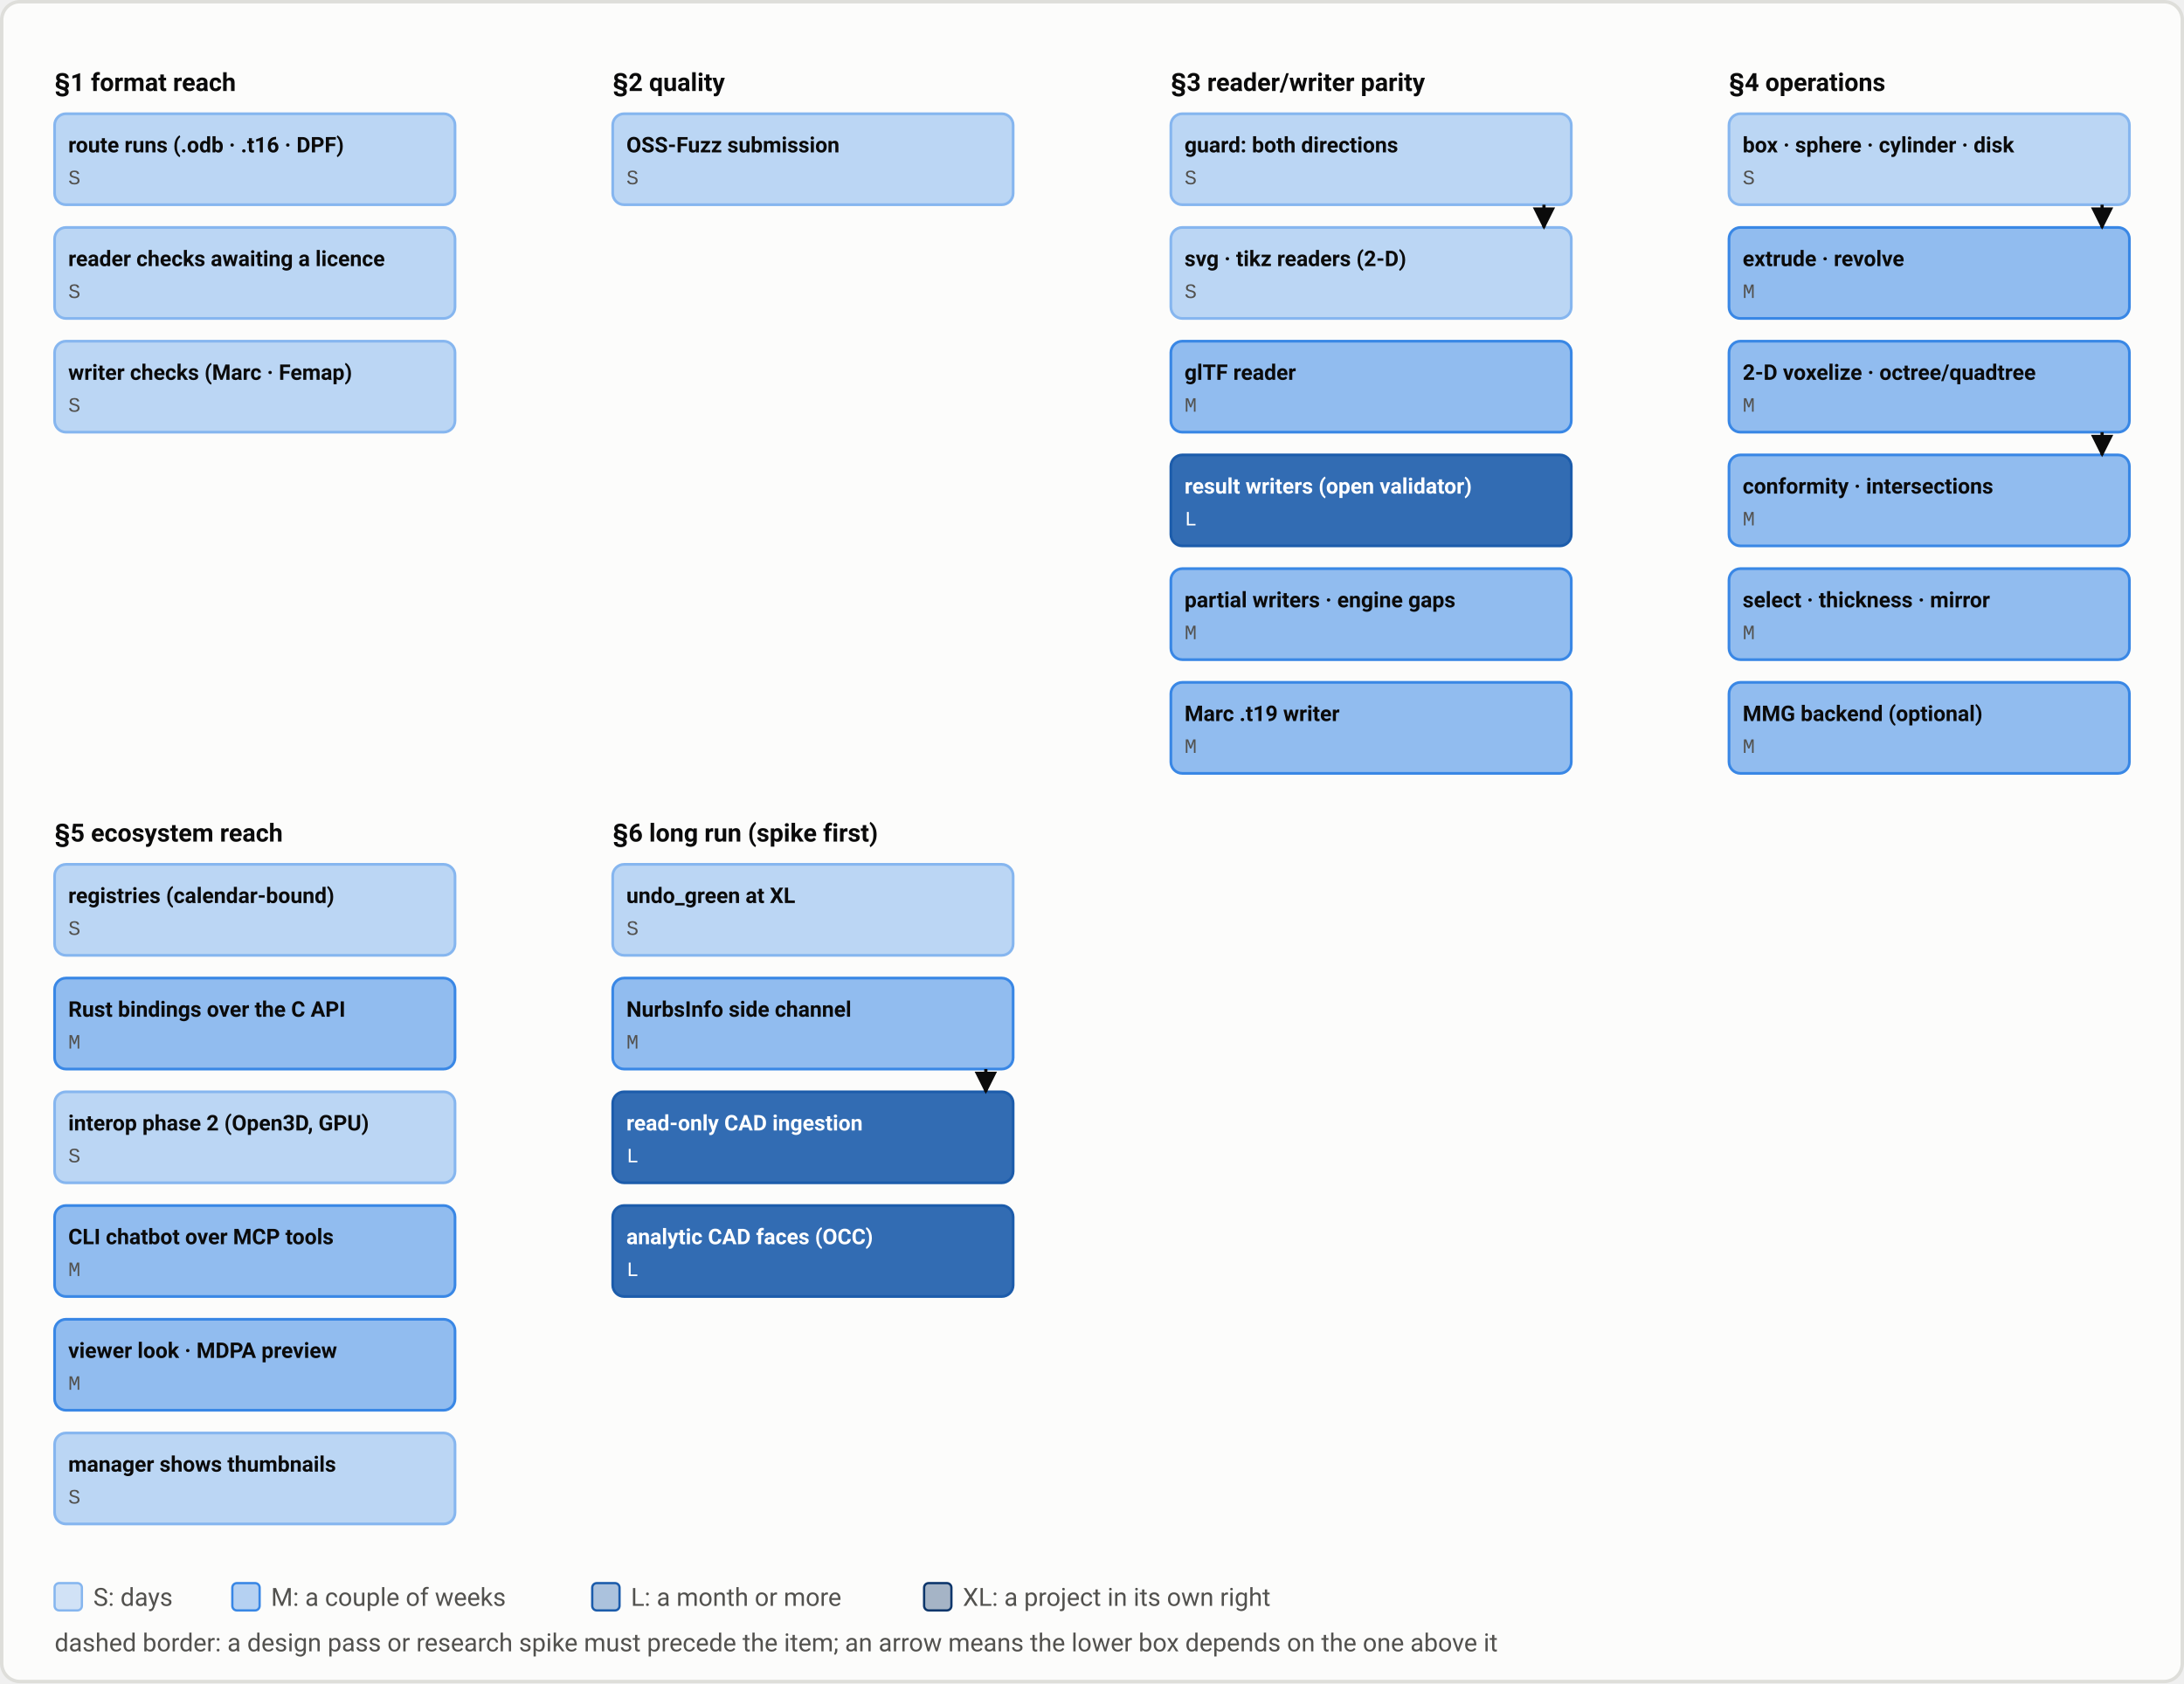
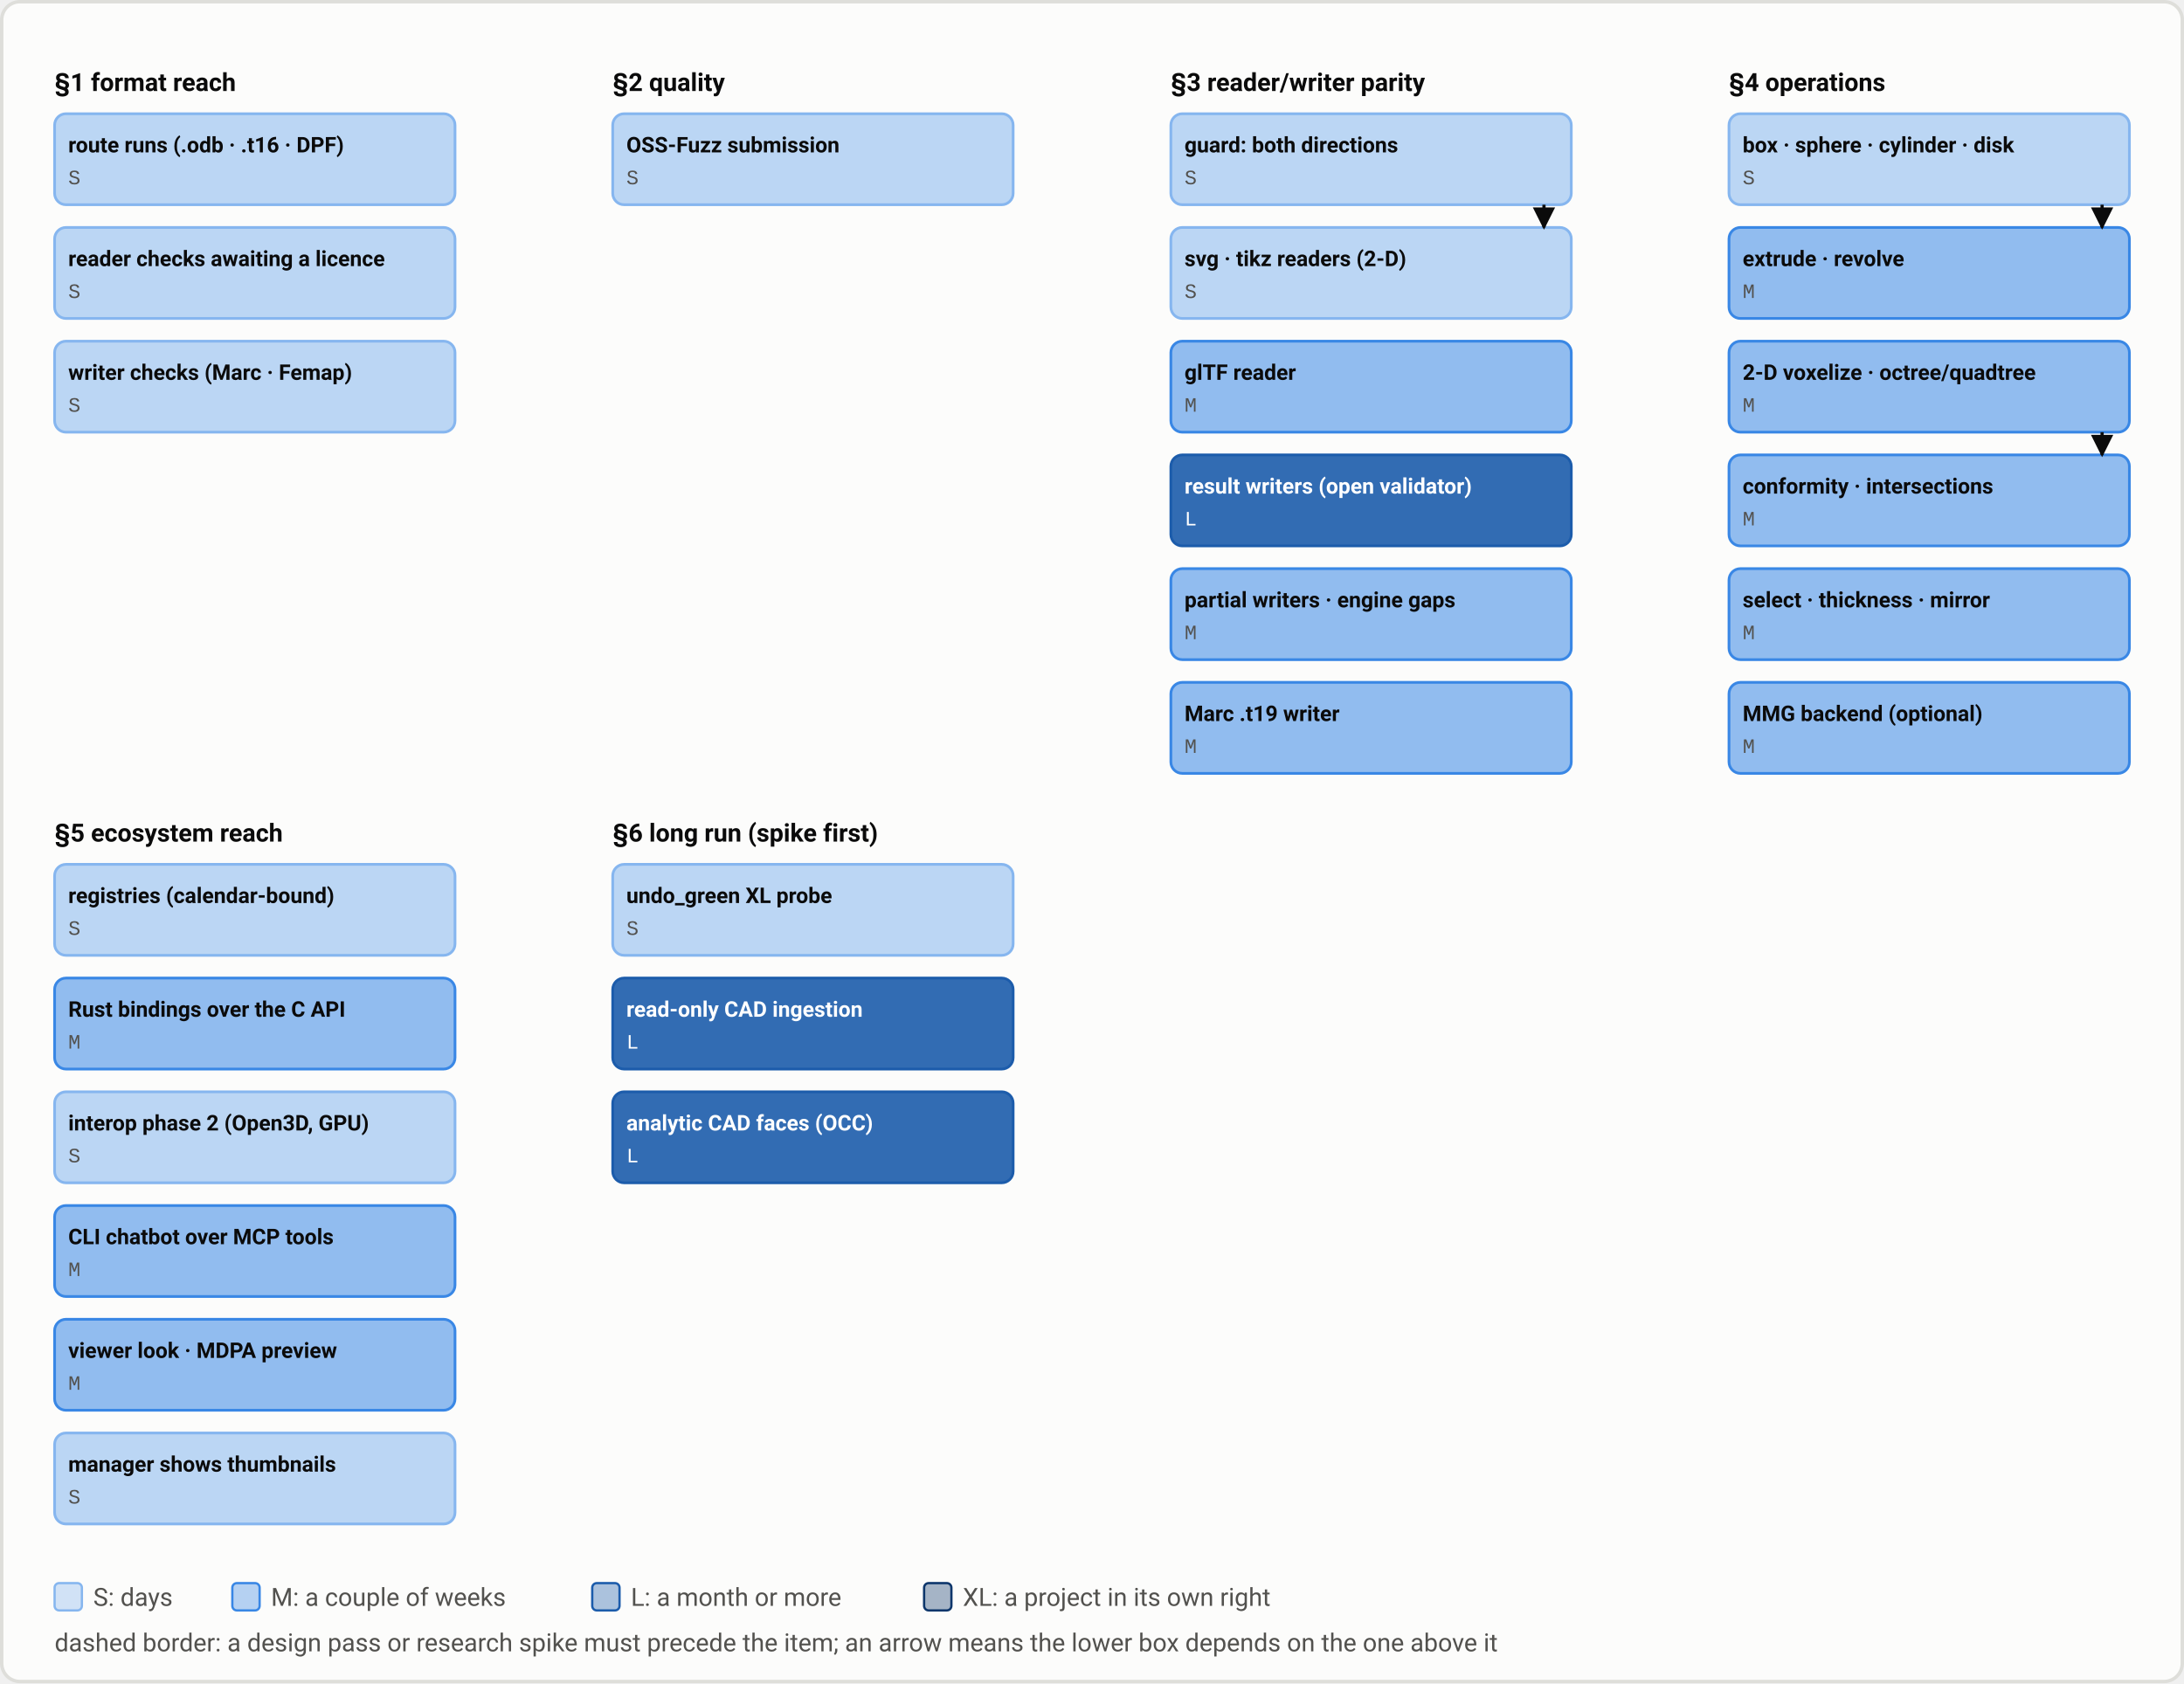
<svg xmlns="http://www.w3.org/2000/svg" viewBox="0 0 960 740" width="960" height="740" font-family="system-ui, -apple-system, 'Segoe UI', Roboto, sans-serif" role="img" aria-label="The roadmap at a glance: open items by section, in recommended order, shaded by effort">
  <defs>
    <marker id="arrow-0b0b0b" viewBox="0 0 10 10" refX="9" refY="5" markerWidth="7" markerHeight="7" orient="auto-start-reverse">
      <path d="M 0 0 L 10 5 L 0 10 z" fill="#0b0b0b" />
    </marker>
  </defs>
  <rect x="0.75" y="0.75" width="958.5" height="738.5" rx="8" fill="#fcfcfb" stroke="#dededa" stroke-width="1.5" />
  <text x="24" y="40" font-family="system-ui, -apple-system, 'Segoe UI', Roboto, sans-serif" font-size="11" font-weight="700" fill="#0b0b0b">§1 format reach</text>
  <rect x="24" y="50" width="176" height="40" rx="5" fill="#86b6ef" fill-opacity="0.55" stroke="#86b6ef" stroke-width="1.2" />
  <text x="30" y="67" font-family="system-ui, -apple-system, 'Segoe UI', Roboto, sans-serif" font-size="9.5" font-weight="600" fill="#0b0b0b">route runs (.odb · .t16 · DPF)</text>
  <text x="30" y="81" font-family="ui-monospace, SFMono-Regular, Menlo, Consolas, 'Liberation Mono', monospace" font-size="9" fill="#52514e">S</text>
  <rect x="24" y="100" width="176" height="40" rx="5" fill="#86b6ef" fill-opacity="0.55" stroke="#86b6ef" stroke-width="1.2" />
  <text x="30" y="117" font-family="system-ui, -apple-system, 'Segoe UI', Roboto, sans-serif" font-size="9.5" font-weight="600" fill="#0b0b0b">reader checks awaiting a licence</text>
  <text x="30" y="131" font-family="ui-monospace, SFMono-Regular, Menlo, Consolas, 'Liberation Mono', monospace" font-size="9" fill="#52514e">S</text>
  <rect x="24" y="150" width="176" height="40" rx="5" fill="#86b6ef" fill-opacity="0.55" stroke="#86b6ef" stroke-width="1.2" />
  <text x="30" y="167" font-family="system-ui, -apple-system, 'Segoe UI', Roboto, sans-serif" font-size="9.5" font-weight="600" fill="#0b0b0b">writer checks (Marc · Femap)</text>
  <text x="30" y="181" font-family="ui-monospace, SFMono-Regular, Menlo, Consolas, 'Liberation Mono', monospace" font-size="9" fill="#52514e">S</text>
  <text x="269.33" y="40" font-family="system-ui, -apple-system, 'Segoe UI', Roboto, sans-serif" font-size="11" font-weight="700" fill="#0b0b0b">§2 quality</text>
  <rect x="269.33" y="50" width="176" height="40" rx="5" fill="#86b6ef" fill-opacity="0.55" stroke="#86b6ef" stroke-width="1.2" />
  <text x="275.33" y="67" font-family="system-ui, -apple-system, 'Segoe UI', Roboto, sans-serif" font-size="9.5" font-weight="600" fill="#0b0b0b">OSS-Fuzz submission</text>
  <text x="275.33" y="81" font-family="ui-monospace, SFMono-Regular, Menlo, Consolas, 'Liberation Mono', monospace" font-size="9" fill="#52514e">S</text>
  <text x="514.67" y="40" font-family="system-ui, -apple-system, 'Segoe UI', Roboto, sans-serif" font-size="11" font-weight="700" fill="#0b0b0b">§3 reader/writer parity</text>
  <rect x="514.67" y="50" width="176" height="40" rx="5" fill="#86b6ef" fill-opacity="0.55" stroke="#86b6ef" stroke-width="1.2" />
  <text x="520.67" y="67" font-family="system-ui, -apple-system, 'Segoe UI', Roboto, sans-serif" font-size="9.5" font-weight="600" fill="#0b0b0b">guard: both directions</text>
  <text x="520.67" y="81" font-family="ui-monospace, SFMono-Regular, Menlo, Consolas, 'Liberation Mono', monospace" font-size="9" fill="#52514e">S</text>
  <rect x="514.67" y="100" width="176" height="40" rx="5" fill="#86b6ef" fill-opacity="0.55" stroke="#86b6ef" stroke-width="1.2" />
  <text x="520.67" y="117" font-family="system-ui, -apple-system, 'Segoe UI', Roboto, sans-serif" font-size="9.5" font-weight="600" fill="#0b0b0b">svg · tikz readers (2-D)</text>
  <text x="520.67" y="131" font-family="ui-monospace, SFMono-Regular, Menlo, Consolas, 'Liberation Mono', monospace" font-size="9" fill="#52514e">S</text>
  <rect x="514.67" y="150" width="176" height="40" rx="5" fill="#3987e5" fill-opacity="0.55" stroke="#3987e5" stroke-width="1.2" />
  <text x="520.67" y="167" font-family="system-ui, -apple-system, 'Segoe UI', Roboto, sans-serif" font-size="9.5" font-weight="600" fill="#0b0b0b">glTF reader</text>
  <text x="520.67" y="181" font-family="ui-monospace, SFMono-Regular, Menlo, Consolas, 'Liberation Mono', monospace" font-size="9" fill="#52514e">M</text>
  <rect x="514.67" y="200" width="176" height="40" rx="5" fill="#1c5cab" fill-opacity="0.9" stroke="#1c5cab" stroke-width="1.2" />
  <text x="520.67" y="217" font-family="system-ui, -apple-system, 'Segoe UI', Roboto, sans-serif" font-size="9.5" font-weight="600" fill="#ffffff">result writers (open validator)</text>
  <text x="520.67" y="231" font-family="ui-monospace, SFMono-Regular, Menlo, Consolas, 'Liberation Mono', monospace" font-size="9" fill="#ffffff">L</text>
  <rect x="514.67" y="250" width="176" height="40" rx="5" fill="#3987e5" fill-opacity="0.55" stroke="#3987e5" stroke-width="1.2" />
  <text x="520.67" y="267" font-family="system-ui, -apple-system, 'Segoe UI', Roboto, sans-serif" font-size="9.5" font-weight="600" fill="#0b0b0b">partial writers · engine gaps</text>
  <text x="520.67" y="281" font-family="ui-monospace, SFMono-Regular, Menlo, Consolas, 'Liberation Mono', monospace" font-size="9" fill="#52514e">M</text>
  <rect x="514.67" y="300" width="176" height="40" rx="5" fill="#3987e5" fill-opacity="0.55" stroke="#3987e5" stroke-width="1.2" />
  <text x="520.67" y="317" font-family="system-ui, -apple-system, 'Segoe UI', Roboto, sans-serif" font-size="9.5" font-weight="600" fill="#0b0b0b">Marc .t19 writer</text>
  <text x="520.67" y="331" font-family="ui-monospace, SFMono-Regular, Menlo, Consolas, 'Liberation Mono', monospace" font-size="9" fill="#52514e">M</text>
  <line x1="678.67" y1="90" x2="678.67" y2="100" stroke="#0b0b0b" stroke-width="1.4" marker-end="url(#arrow-0b0b0b)" />
  <text x="760" y="40" font-family="system-ui, -apple-system, 'Segoe UI', Roboto, sans-serif" font-size="11" font-weight="700" fill="#0b0b0b">§4 operations</text>
  <rect x="760" y="50" width="176" height="40" rx="5" fill="#86b6ef" fill-opacity="0.55" stroke="#86b6ef" stroke-width="1.2" />
  <text x="766" y="67" font-family="system-ui, -apple-system, 'Segoe UI', Roboto, sans-serif" font-size="9.5" font-weight="600" fill="#0b0b0b">box · sphere · cylinder · disk</text>
  <text x="766" y="81" font-family="ui-monospace, SFMono-Regular, Menlo, Consolas, 'Liberation Mono', monospace" font-size="9" fill="#52514e">S</text>
  <rect x="760" y="100" width="176" height="40" rx="5" fill="#3987e5" fill-opacity="0.55" stroke="#3987e5" stroke-width="1.2" />
  <text x="766" y="117" font-family="system-ui, -apple-system, 'Segoe UI', Roboto, sans-serif" font-size="9.5" font-weight="600" fill="#0b0b0b">extrude · revolve</text>
  <text x="766" y="131" font-family="ui-monospace, SFMono-Regular, Menlo, Consolas, 'Liberation Mono', monospace" font-size="9" fill="#52514e">M</text>
  <rect x="760" y="150" width="176" height="40" rx="5" fill="#3987e5" fill-opacity="0.55" stroke="#3987e5" stroke-width="1.2" />
  <text x="766" y="167" font-family="system-ui, -apple-system, 'Segoe UI', Roboto, sans-serif" font-size="9.5" font-weight="600" fill="#0b0b0b">2-D voxelize · octree/quadtree</text>
  <text x="766" y="181" font-family="ui-monospace, SFMono-Regular, Menlo, Consolas, 'Liberation Mono', monospace" font-size="9" fill="#52514e">M</text>
  <rect x="760" y="200" width="176" height="40" rx="5" fill="#3987e5" fill-opacity="0.55" stroke="#3987e5" stroke-width="1.2" />
  <text x="766" y="217" font-family="system-ui, -apple-system, 'Segoe UI', Roboto, sans-serif" font-size="9.5" font-weight="600" fill="#0b0b0b">conformity · intersections</text>
  <text x="766" y="231" font-family="ui-monospace, SFMono-Regular, Menlo, Consolas, 'Liberation Mono', monospace" font-size="9" fill="#52514e">M</text>
  <rect x="760" y="250" width="176" height="40" rx="5" fill="#3987e5" fill-opacity="0.55" stroke="#3987e5" stroke-width="1.2" />
  <text x="766" y="267" font-family="system-ui, -apple-system, 'Segoe UI', Roboto, sans-serif" font-size="9.5" font-weight="600" fill="#0b0b0b">select · thickness · mirror</text>
  <text x="766" y="281" font-family="ui-monospace, SFMono-Regular, Menlo, Consolas, 'Liberation Mono', monospace" font-size="9" fill="#52514e">M</text>
  <rect x="760" y="300" width="176" height="40" rx="5" fill="#3987e5" fill-opacity="0.55" stroke="#3987e5" stroke-width="1.2" />
  <text x="766" y="317" font-family="system-ui, -apple-system, 'Segoe UI', Roboto, sans-serif" font-size="9.5" font-weight="600" fill="#0b0b0b">MMG backend (optional)</text>
  <text x="766" y="331" font-family="ui-monospace, SFMono-Regular, Menlo, Consolas, 'Liberation Mono', monospace" font-size="9" fill="#52514e">M</text>
  <line x1="924" y1="90" x2="924" y2="100" stroke="#0b0b0b" stroke-width="1.4" marker-end="url(#arrow-0b0b0b)" />
  <line x1="924" y1="190" x2="924" y2="200" stroke="#0b0b0b" stroke-width="1.4" marker-end="url(#arrow-0b0b0b)" />
  <text x="24" y="370" font-family="system-ui, -apple-system, 'Segoe UI', Roboto, sans-serif" font-size="11" font-weight="700" fill="#0b0b0b">§5 ecosystem reach</text>
  <rect x="24" y="380" width="176" height="40" rx="5" fill="#86b6ef" fill-opacity="0.55" stroke="#86b6ef" stroke-width="1.2" />
  <text x="30" y="397" font-family="system-ui, -apple-system, 'Segoe UI', Roboto, sans-serif" font-size="9.5" font-weight="600" fill="#0b0b0b">registries (calendar-bound)</text>
  <text x="30" y="411" font-family="ui-monospace, SFMono-Regular, Menlo, Consolas, 'Liberation Mono', monospace" font-size="9" fill="#52514e">S</text>
  <rect x="24" y="430" width="176" height="40" rx="5" fill="#3987e5" fill-opacity="0.55" stroke="#3987e5" stroke-width="1.2" />
  <text x="30" y="447" font-family="system-ui, -apple-system, 'Segoe UI', Roboto, sans-serif" font-size="9.5" font-weight="600" fill="#0b0b0b">Rust bindings over the C API</text>
  <text x="30" y="461" font-family="ui-monospace, SFMono-Regular, Menlo, Consolas, 'Liberation Mono', monospace" font-size="9" fill="#52514e">M</text>
  <rect x="24" y="480" width="176" height="40" rx="5" fill="#86b6ef" fill-opacity="0.55" stroke="#86b6ef" stroke-width="1.2" />
  <text x="30" y="497" font-family="system-ui, -apple-system, 'Segoe UI', Roboto, sans-serif" font-size="9.5" font-weight="600" fill="#0b0b0b">interop phase 2 (Open3D, GPU)</text>
  <text x="30" y="511" font-family="ui-monospace, SFMono-Regular, Menlo, Consolas, 'Liberation Mono', monospace" font-size="9" fill="#52514e">S</text>
  <rect x="24" y="530" width="176" height="40" rx="5" fill="#3987e5" fill-opacity="0.55" stroke="#3987e5" stroke-width="1.2" />
  <text x="30" y="547" font-family="system-ui, -apple-system, 'Segoe UI', Roboto, sans-serif" font-size="9.5" font-weight="600" fill="#0b0b0b">CLI chatbot over MCP tools</text>
  <text x="30" y="561" font-family="ui-monospace, SFMono-Regular, Menlo, Consolas, 'Liberation Mono', monospace" font-size="9" fill="#52514e">M</text>
  <rect x="24" y="580" width="176" height="40" rx="5" fill="#3987e5" fill-opacity="0.55" stroke="#3987e5" stroke-width="1.2" />
  <text x="30" y="597" font-family="system-ui, -apple-system, 'Segoe UI', Roboto, sans-serif" font-size="9.5" font-weight="600" fill="#0b0b0b">viewer look · MDPA preview</text>
  <text x="30" y="611" font-family="ui-monospace, SFMono-Regular, Menlo, Consolas, 'Liberation Mono', monospace" font-size="9" fill="#52514e">M</text>
  <rect x="24" y="630" width="176" height="40" rx="5" fill="#86b6ef" fill-opacity="0.55" stroke="#86b6ef" stroke-width="1.2" />
  <text x="30" y="647" font-family="system-ui, -apple-system, 'Segoe UI', Roboto, sans-serif" font-size="9.5" font-weight="600" fill="#0b0b0b">manager shows thumbnails</text>
  <text x="30" y="661" font-family="ui-monospace, SFMono-Regular, Menlo, Consolas, 'Liberation Mono', monospace" font-size="9" fill="#52514e">S</text>
  <text x="269.33" y="370" font-family="system-ui, -apple-system, 'Segoe UI', Roboto, sans-serif" font-size="11" font-weight="700" fill="#0b0b0b">§6 long run (spike first)</text>
  <rect x="269.33" y="380" width="176" height="40" rx="5" fill="#86b6ef" fill-opacity="0.55" stroke="#86b6ef" stroke-width="1.2" />
-   <text x="275.33" y="397" font-family="system-ui, -apple-system, 'Segoe UI', Roboto, sans-serif" font-size="9.5" font-weight="600" fill="#0b0b0b">undo_green at XL</text>
+   <text x="275.33" y="397" font-family="system-ui, -apple-system, 'Segoe UI', Roboto, sans-serif" font-size="9.5" font-weight="600" fill="#0b0b0b">undo_green XL probe</text>
  <text x="275.33" y="411" font-family="ui-monospace, SFMono-Regular, Menlo, Consolas, 'Liberation Mono', monospace" font-size="9" fill="#52514e">S</text>
-   <rect x="269.33" y="430" width="176" height="40" rx="5" fill="#3987e5" fill-opacity="0.55" stroke="#3987e5" stroke-width="1.2" />
-   <text x="275.33" y="447" font-family="system-ui, -apple-system, 'Segoe UI', Roboto, sans-serif" font-size="9.5" font-weight="600" fill="#0b0b0b">NurbsInfo side channel</text>
-   <text x="275.33" y="461" font-family="ui-monospace, SFMono-Regular, Menlo, Consolas, 'Liberation Mono', monospace" font-size="9" fill="#52514e">M</text>
+   <rect x="269.33" y="430" width="176" height="40" rx="5" fill="#1c5cab" fill-opacity="0.9" stroke="#1c5cab" stroke-width="1.2" />
+   <text x="275.33" y="447" font-family="system-ui, -apple-system, 'Segoe UI', Roboto, sans-serif" font-size="9.5" font-weight="600" fill="#ffffff">read-only CAD ingestion</text>
+   <text x="275.33" y="461" font-family="ui-monospace, SFMono-Regular, Menlo, Consolas, 'Liberation Mono', monospace" font-size="9" fill="#ffffff">L</text>
  <rect x="269.33" y="480" width="176" height="40" rx="5" fill="#1c5cab" fill-opacity="0.9" stroke="#1c5cab" stroke-width="1.2" />
-   <text x="275.33" y="497" font-family="system-ui, -apple-system, 'Segoe UI', Roboto, sans-serif" font-size="9.5" font-weight="600" fill="#ffffff">read-only CAD ingestion</text>
+   <text x="275.33" y="497" font-family="system-ui, -apple-system, 'Segoe UI', Roboto, sans-serif" font-size="9.5" font-weight="600" fill="#ffffff">analytic CAD faces (OCC)</text>
  <text x="275.33" y="511" font-family="ui-monospace, SFMono-Regular, Menlo, Consolas, 'Liberation Mono', monospace" font-size="9" fill="#ffffff">L</text>
-   <rect x="269.33" y="530" width="176" height="40" rx="5" fill="#1c5cab" fill-opacity="0.9" stroke="#1c5cab" stroke-width="1.2" />
-   <text x="275.33" y="547" font-family="system-ui, -apple-system, 'Segoe UI', Roboto, sans-serif" font-size="9.5" font-weight="600" fill="#ffffff">analytic CAD faces (OCC)</text>
-   <text x="275.33" y="561" font-family="ui-monospace, SFMono-Regular, Menlo, Consolas, 'Liberation Mono', monospace" font-size="9" fill="#ffffff">L</text>
-   <line x1="433.33" y1="470" x2="433.33" y2="480" stroke="#0b0b0b" stroke-width="1.4" marker-end="url(#arrow-0b0b0b)" />
  <rect x="24" y="696" width="12" height="12" rx="2" fill="#86b6ef" fill-opacity="0.36" stroke="#86b6ef" stroke-width="1" />
  <text x="41" y="706" font-family="system-ui, -apple-system, 'Segoe UI', Roboto, sans-serif" font-size="11" fill="#52514e">S: days</text>
  <rect x="102.12" y="696" width="12" height="12" rx="2" fill="#3987e5" fill-opacity="0.36" stroke="#3987e5" stroke-width="1" />
  <text x="119.12" y="706" font-family="system-ui, -apple-system, 'Segoe UI', Roboto, sans-serif" font-size="11" fill="#52514e">M: a couple of weeks</text>
  <rect x="260.32" y="696" width="12" height="12" rx="2" fill="#1c5cab" fill-opacity="0.36" stroke="#1c5cab" stroke-width="1" />
  <text x="277.32" y="706" font-family="system-ui, -apple-system, 'Segoe UI', Roboto, sans-serif" font-size="11" fill="#52514e">L: a month or more</text>
  <rect x="406.2" y="696" width="12" height="12" rx="2" fill="#0d366b" fill-opacity="0.36" stroke="#0d366b" stroke-width="1" />
  <text x="423.2" y="706" font-family="system-ui, -apple-system, 'Segoe UI', Roboto, sans-serif" font-size="11" fill="#52514e">XL: a project in its own right</text>
  <text x="24" y="726" font-family="system-ui, -apple-system, 'Segoe UI', Roboto, sans-serif" font-size="11" fill="#52514e">dashed border: a design pass or research spike must precede the item; an arrow means the lower box depends on the one above it</text>
</svg>
